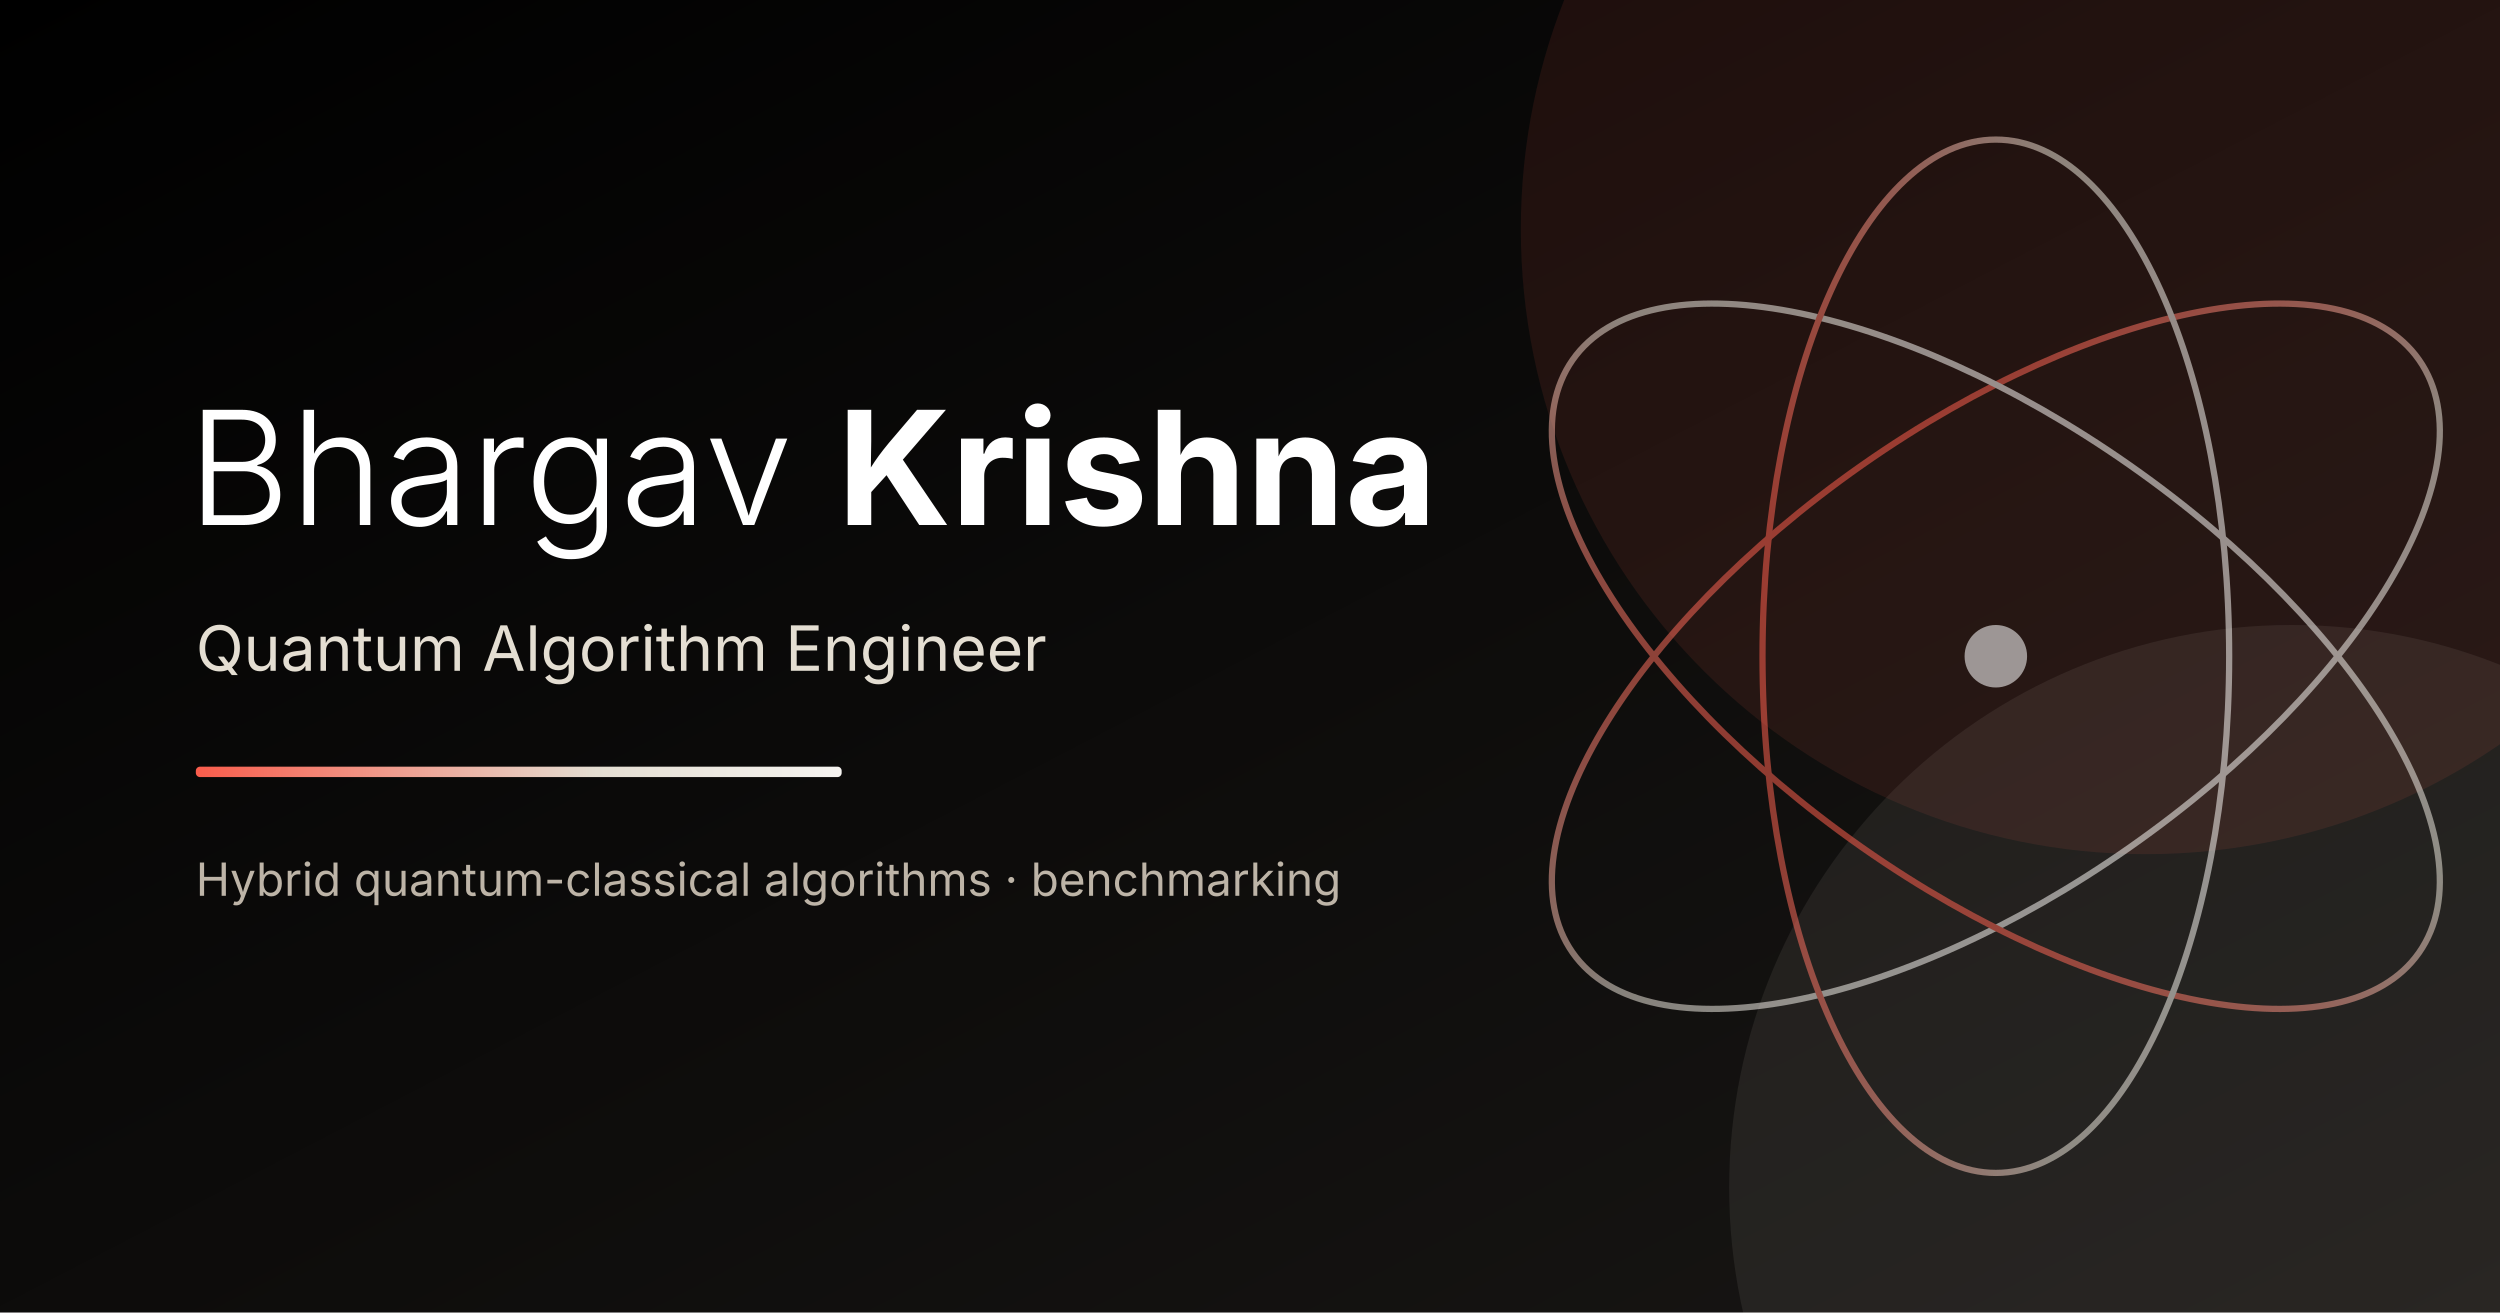
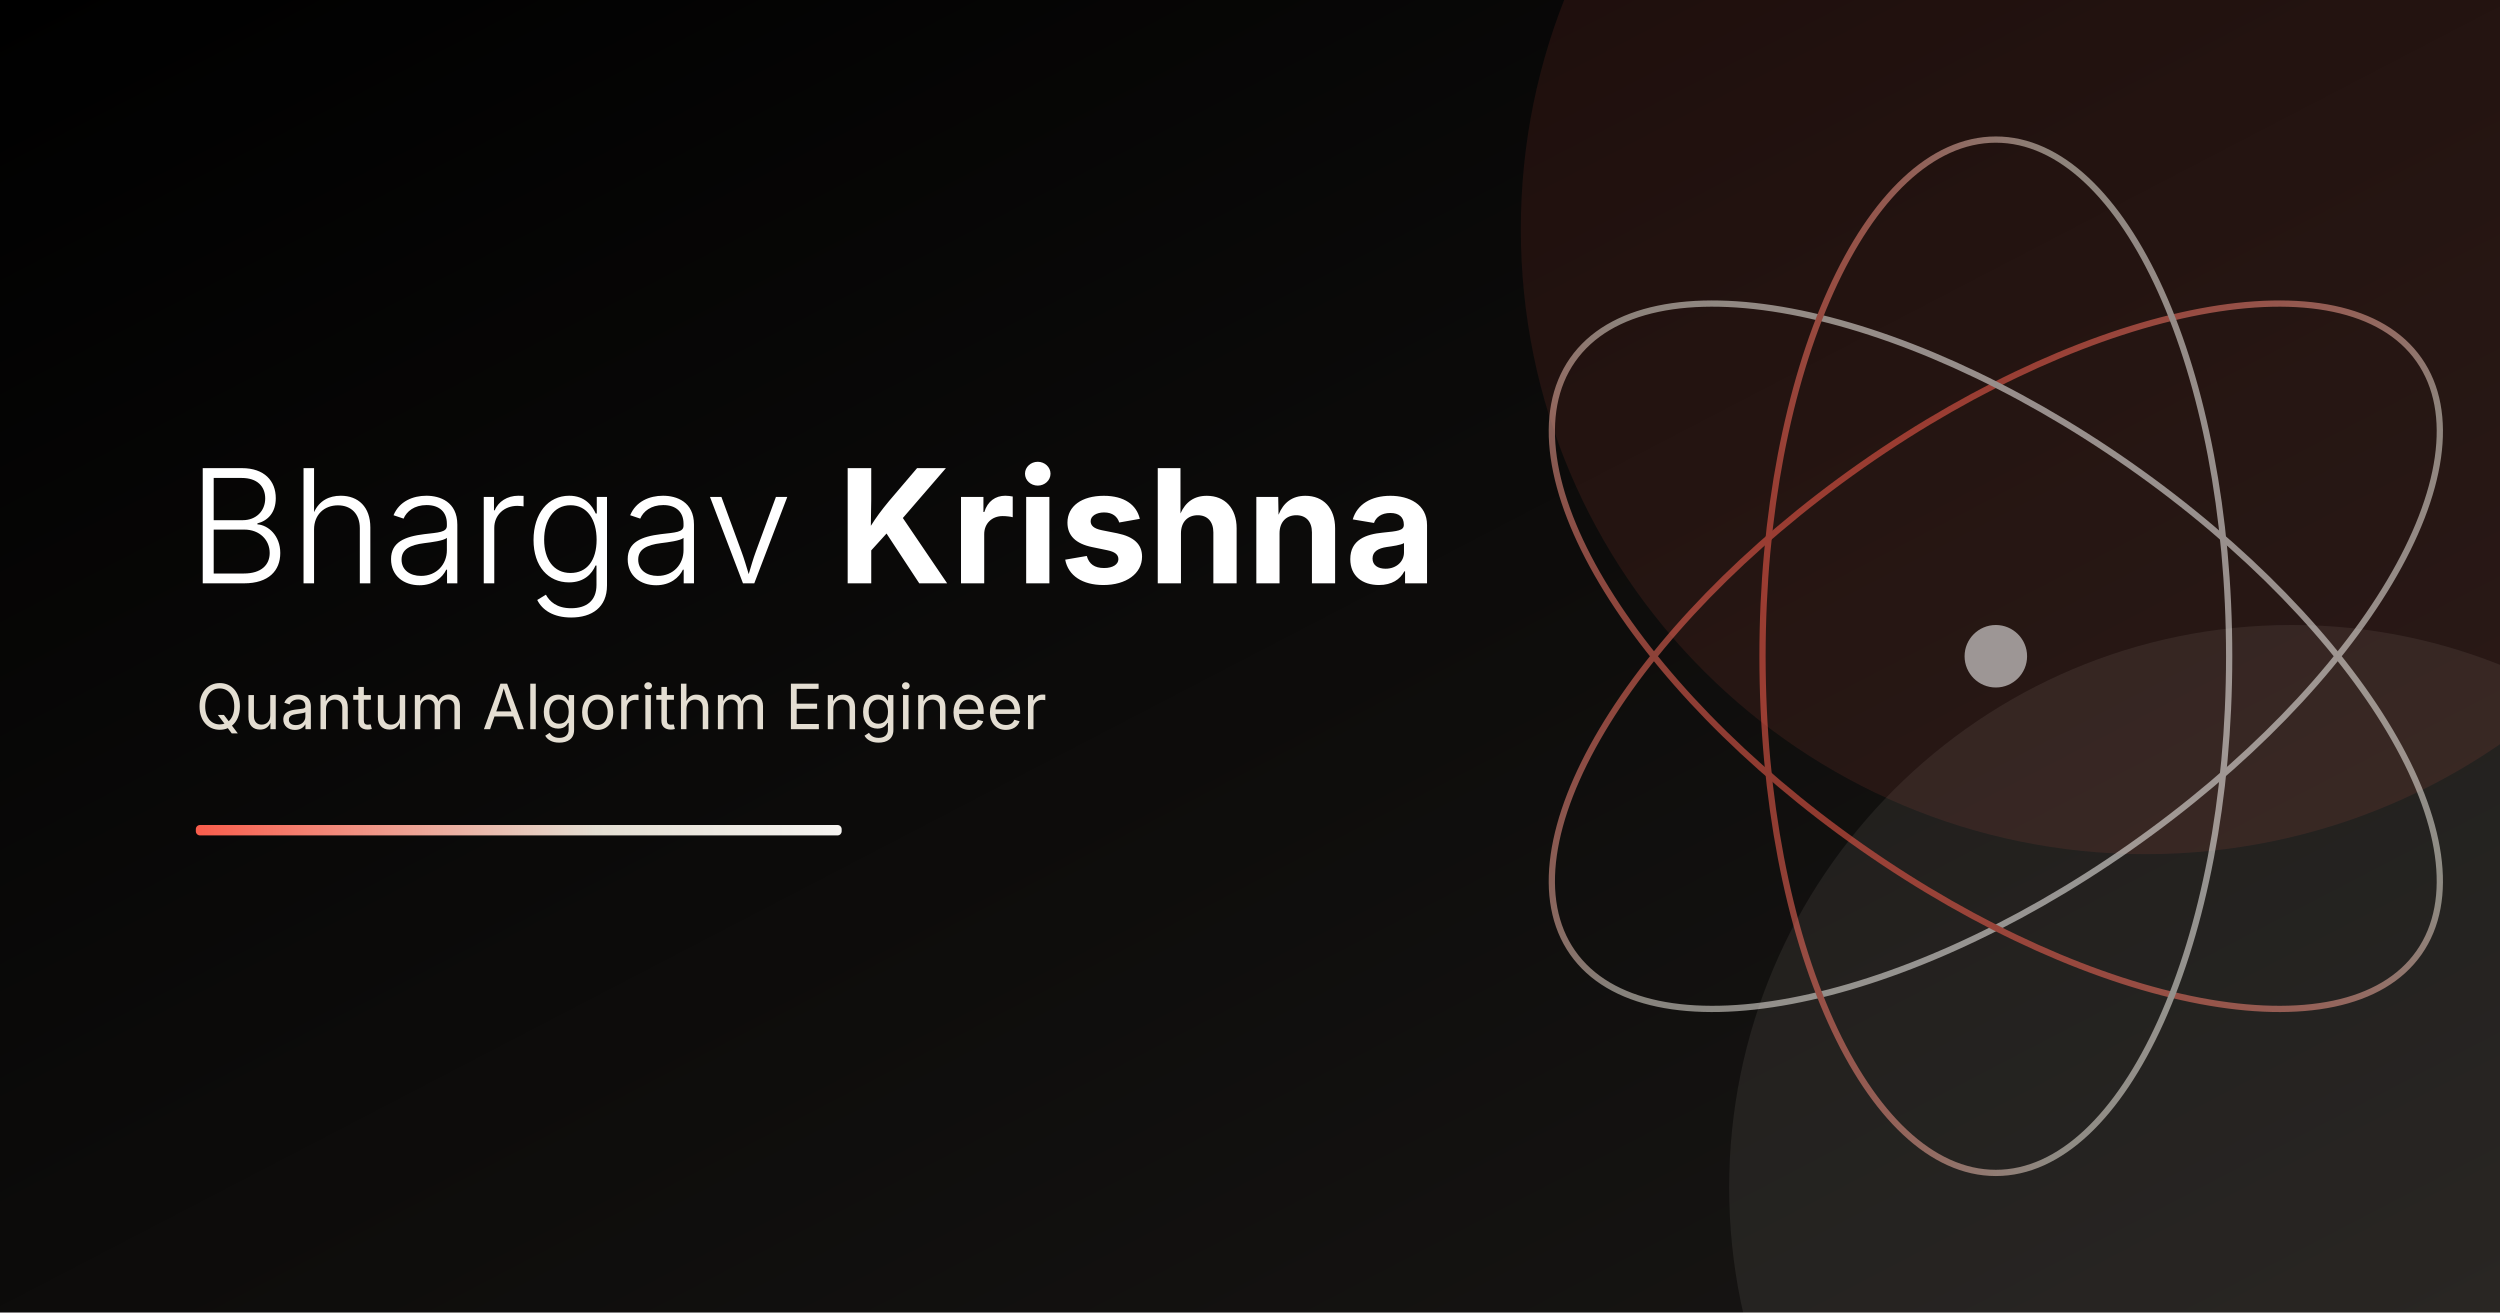
<svg xmlns="http://www.w3.org/2000/svg" width="1200" height="630" viewBox="0 0 1200 630">
  <defs>
    <linearGradient id="bg" x1="0" x2="1" y1="0" y2="1">
      <stop stop-color="#000000" />
      <stop offset="1" stop-color="#191715" />
    </linearGradient>
    <linearGradient id="line" x1="0" x2="1">
      <stop stop-color="#F95C4B" />
      <stop offset=".62" stop-color="#E4DED2" />
      <stop offset="1" stop-color="#F6F4F1" />
    </linearGradient>
  </defs>
  <rect width="1200" height="630" fill="url(#bg)" />
  <circle cx="1030" cy="110" r="300" fill="#F95C4B" opacity=".10" />
  <circle cx="1100" cy="570" r="270" fill="#E4DED2" opacity=".08" />
  <g fill="none" stroke="url(#line)" opacity=".55">
    <ellipse cx="958" cy="315" rx="112" ry="248" stroke-width="3" transform="rotate(55 958 315)" />
    <ellipse cx="958" cy="315" rx="112" ry="248" stroke-width="3" transform="rotate(-55 958 315)" />
    <ellipse cx="958" cy="315" rx="112" ry="248" stroke-width="3" />
    <circle cx="958" cy="315" r="15" fill="#fff" stroke="none" />
  </g>
-   <text x="90" y="252" fill="#fff" font-family="Inter,Segoe UI,sans-serif" font-size="76" font-weight="300">Bhargav <tspan font-weight="650">Krishna</tspan>
+   <text x="90" y="280" fill="#fff" font-family="Inter,Segoe UI,sans-serif" font-size="76" font-weight="300">Bhargav <tspan font-weight="650">Krishna</tspan>
  </text>
-   <text x="94" y="322" fill="#E4DED2" font-family="Inter,Segoe UI,sans-serif" font-size="30">Quantum Algorithm Engineer</text>
-   <rect x="94" y="368" width="310" height="5" rx="2" fill="url(#line)" />
-   <text x="94" y="430" fill="#BDB4A7" font-family="Inter,Segoe UI,sans-serif" font-size="22">Hybrid quantum-classical algorithms · benchmarking</text>
+   <text x="94" y="350" fill="#E4DED2" font-family="Inter,Segoe UI,sans-serif" font-size="30">Quantum Algorithm Engineer</text>
+   <rect x="94" y="396" width="310" height="5" rx="2" fill="url(#line)" />
</svg>
